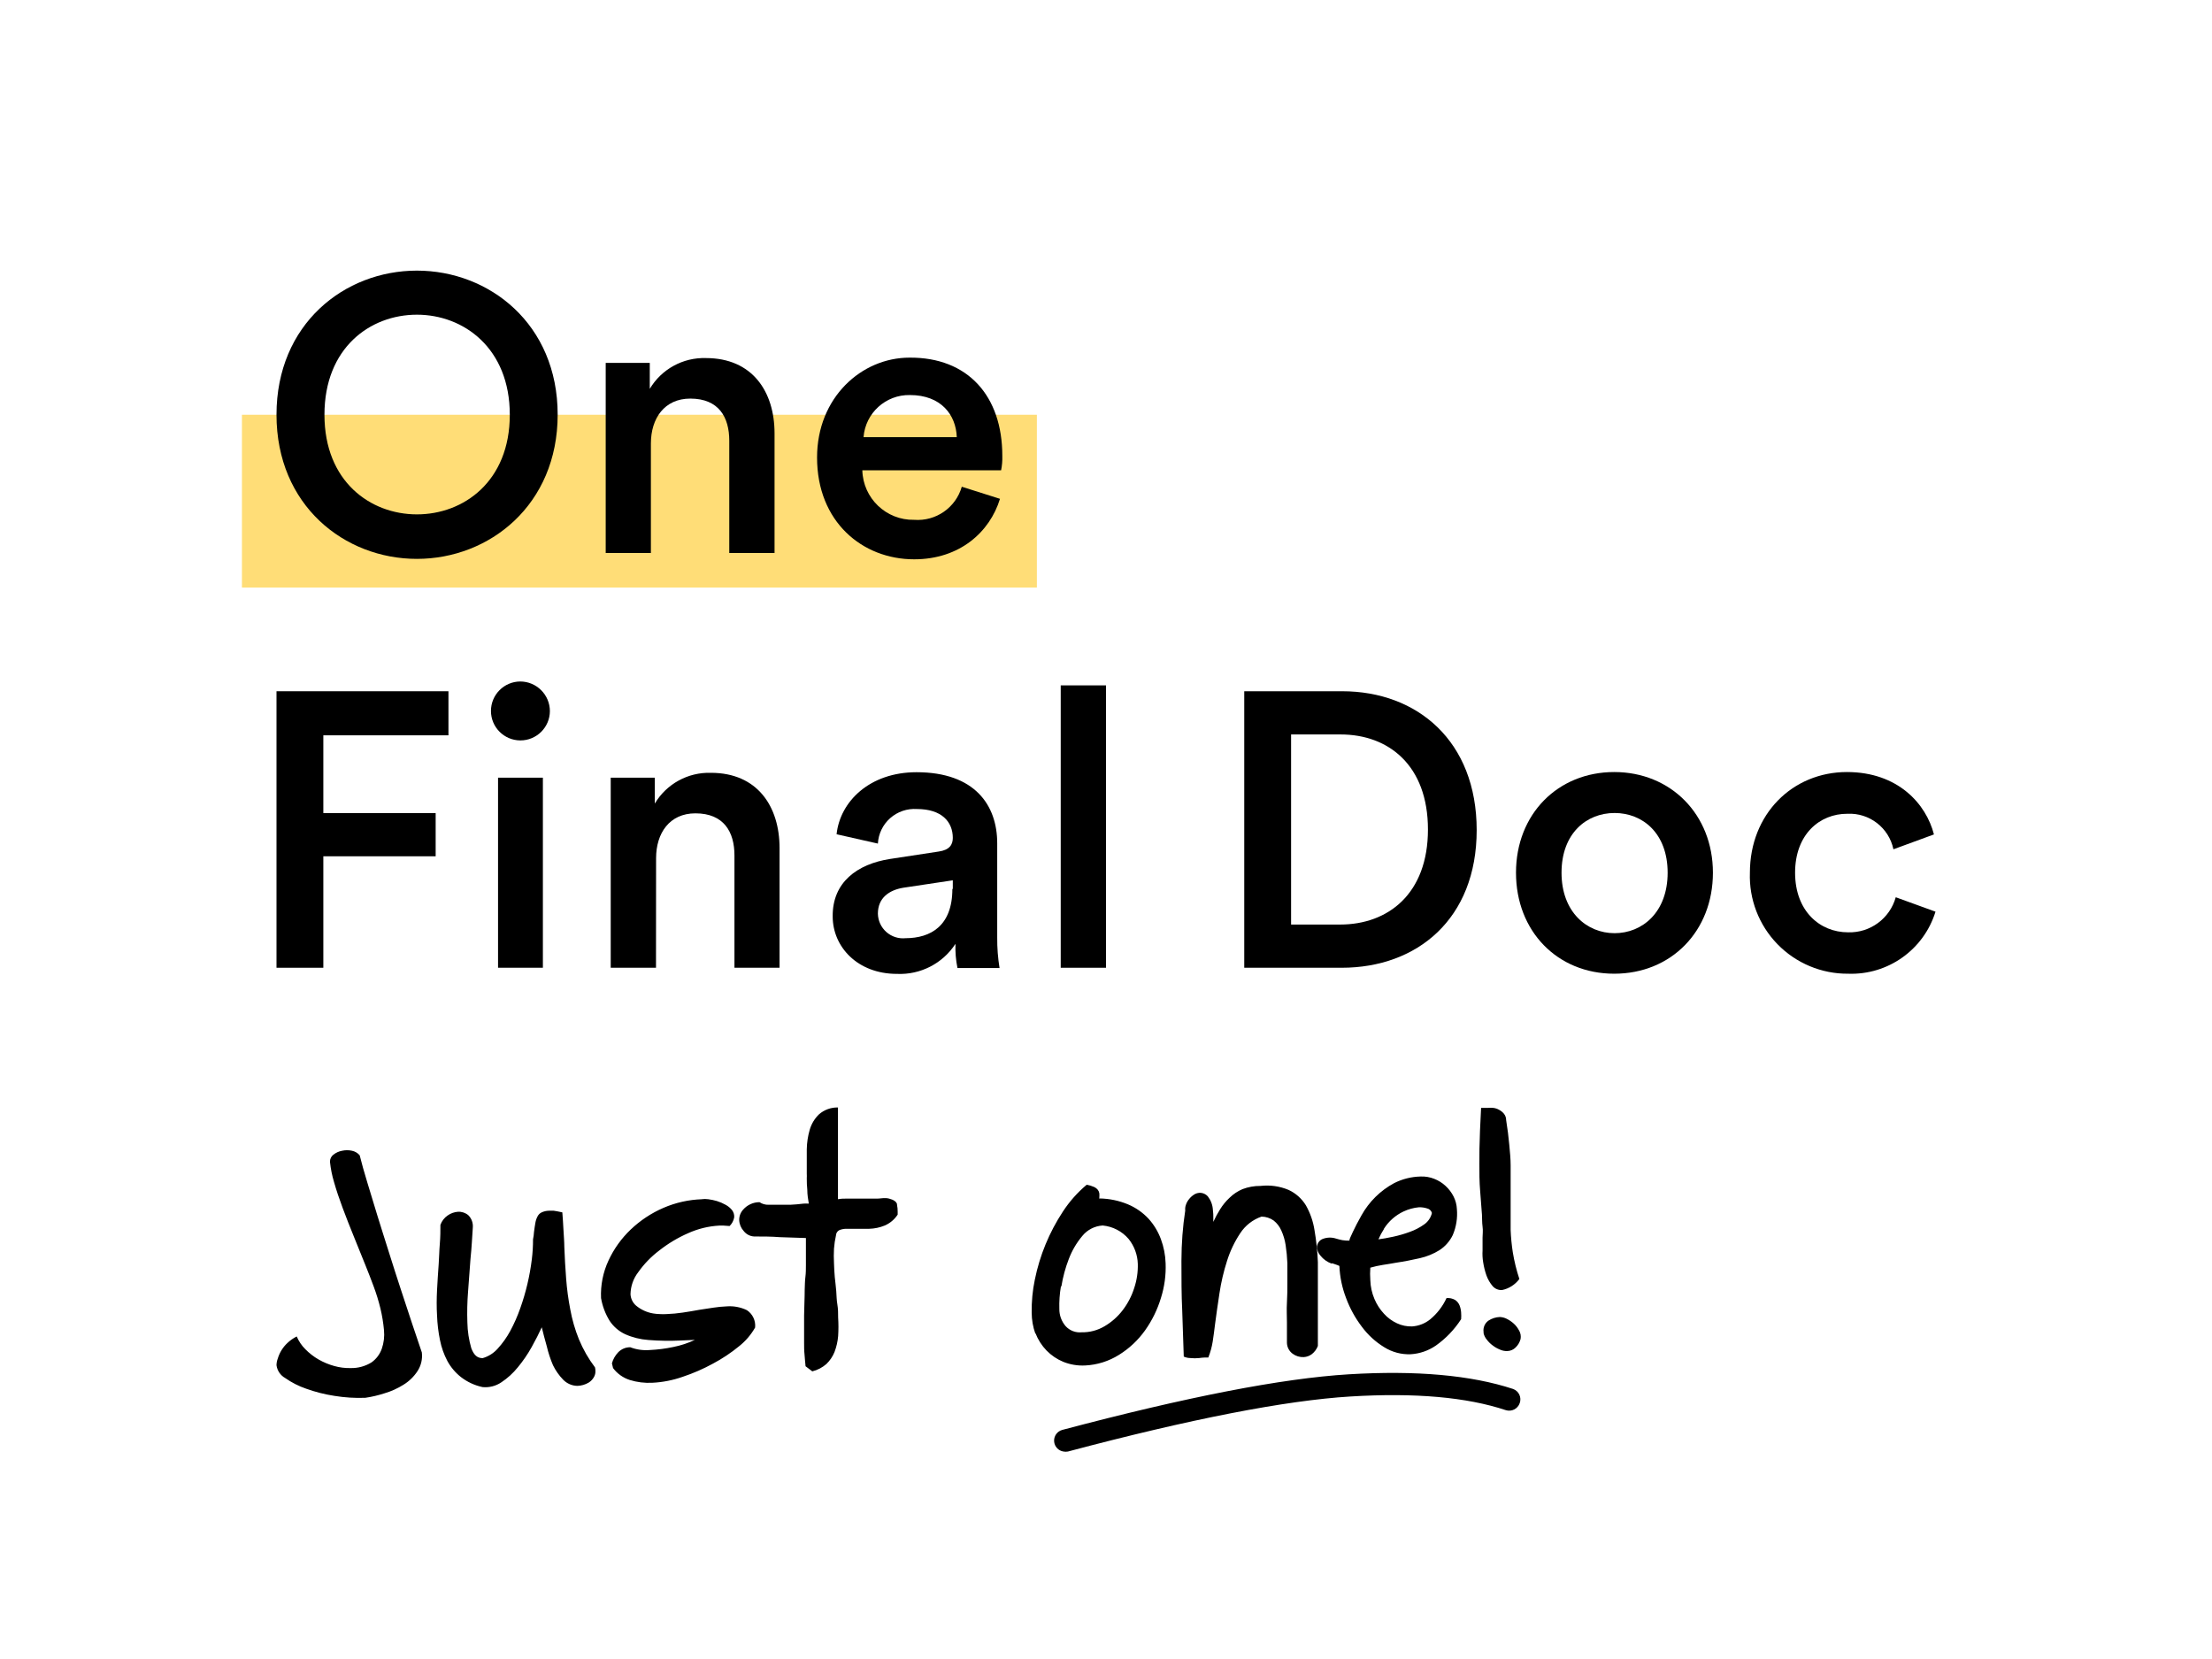
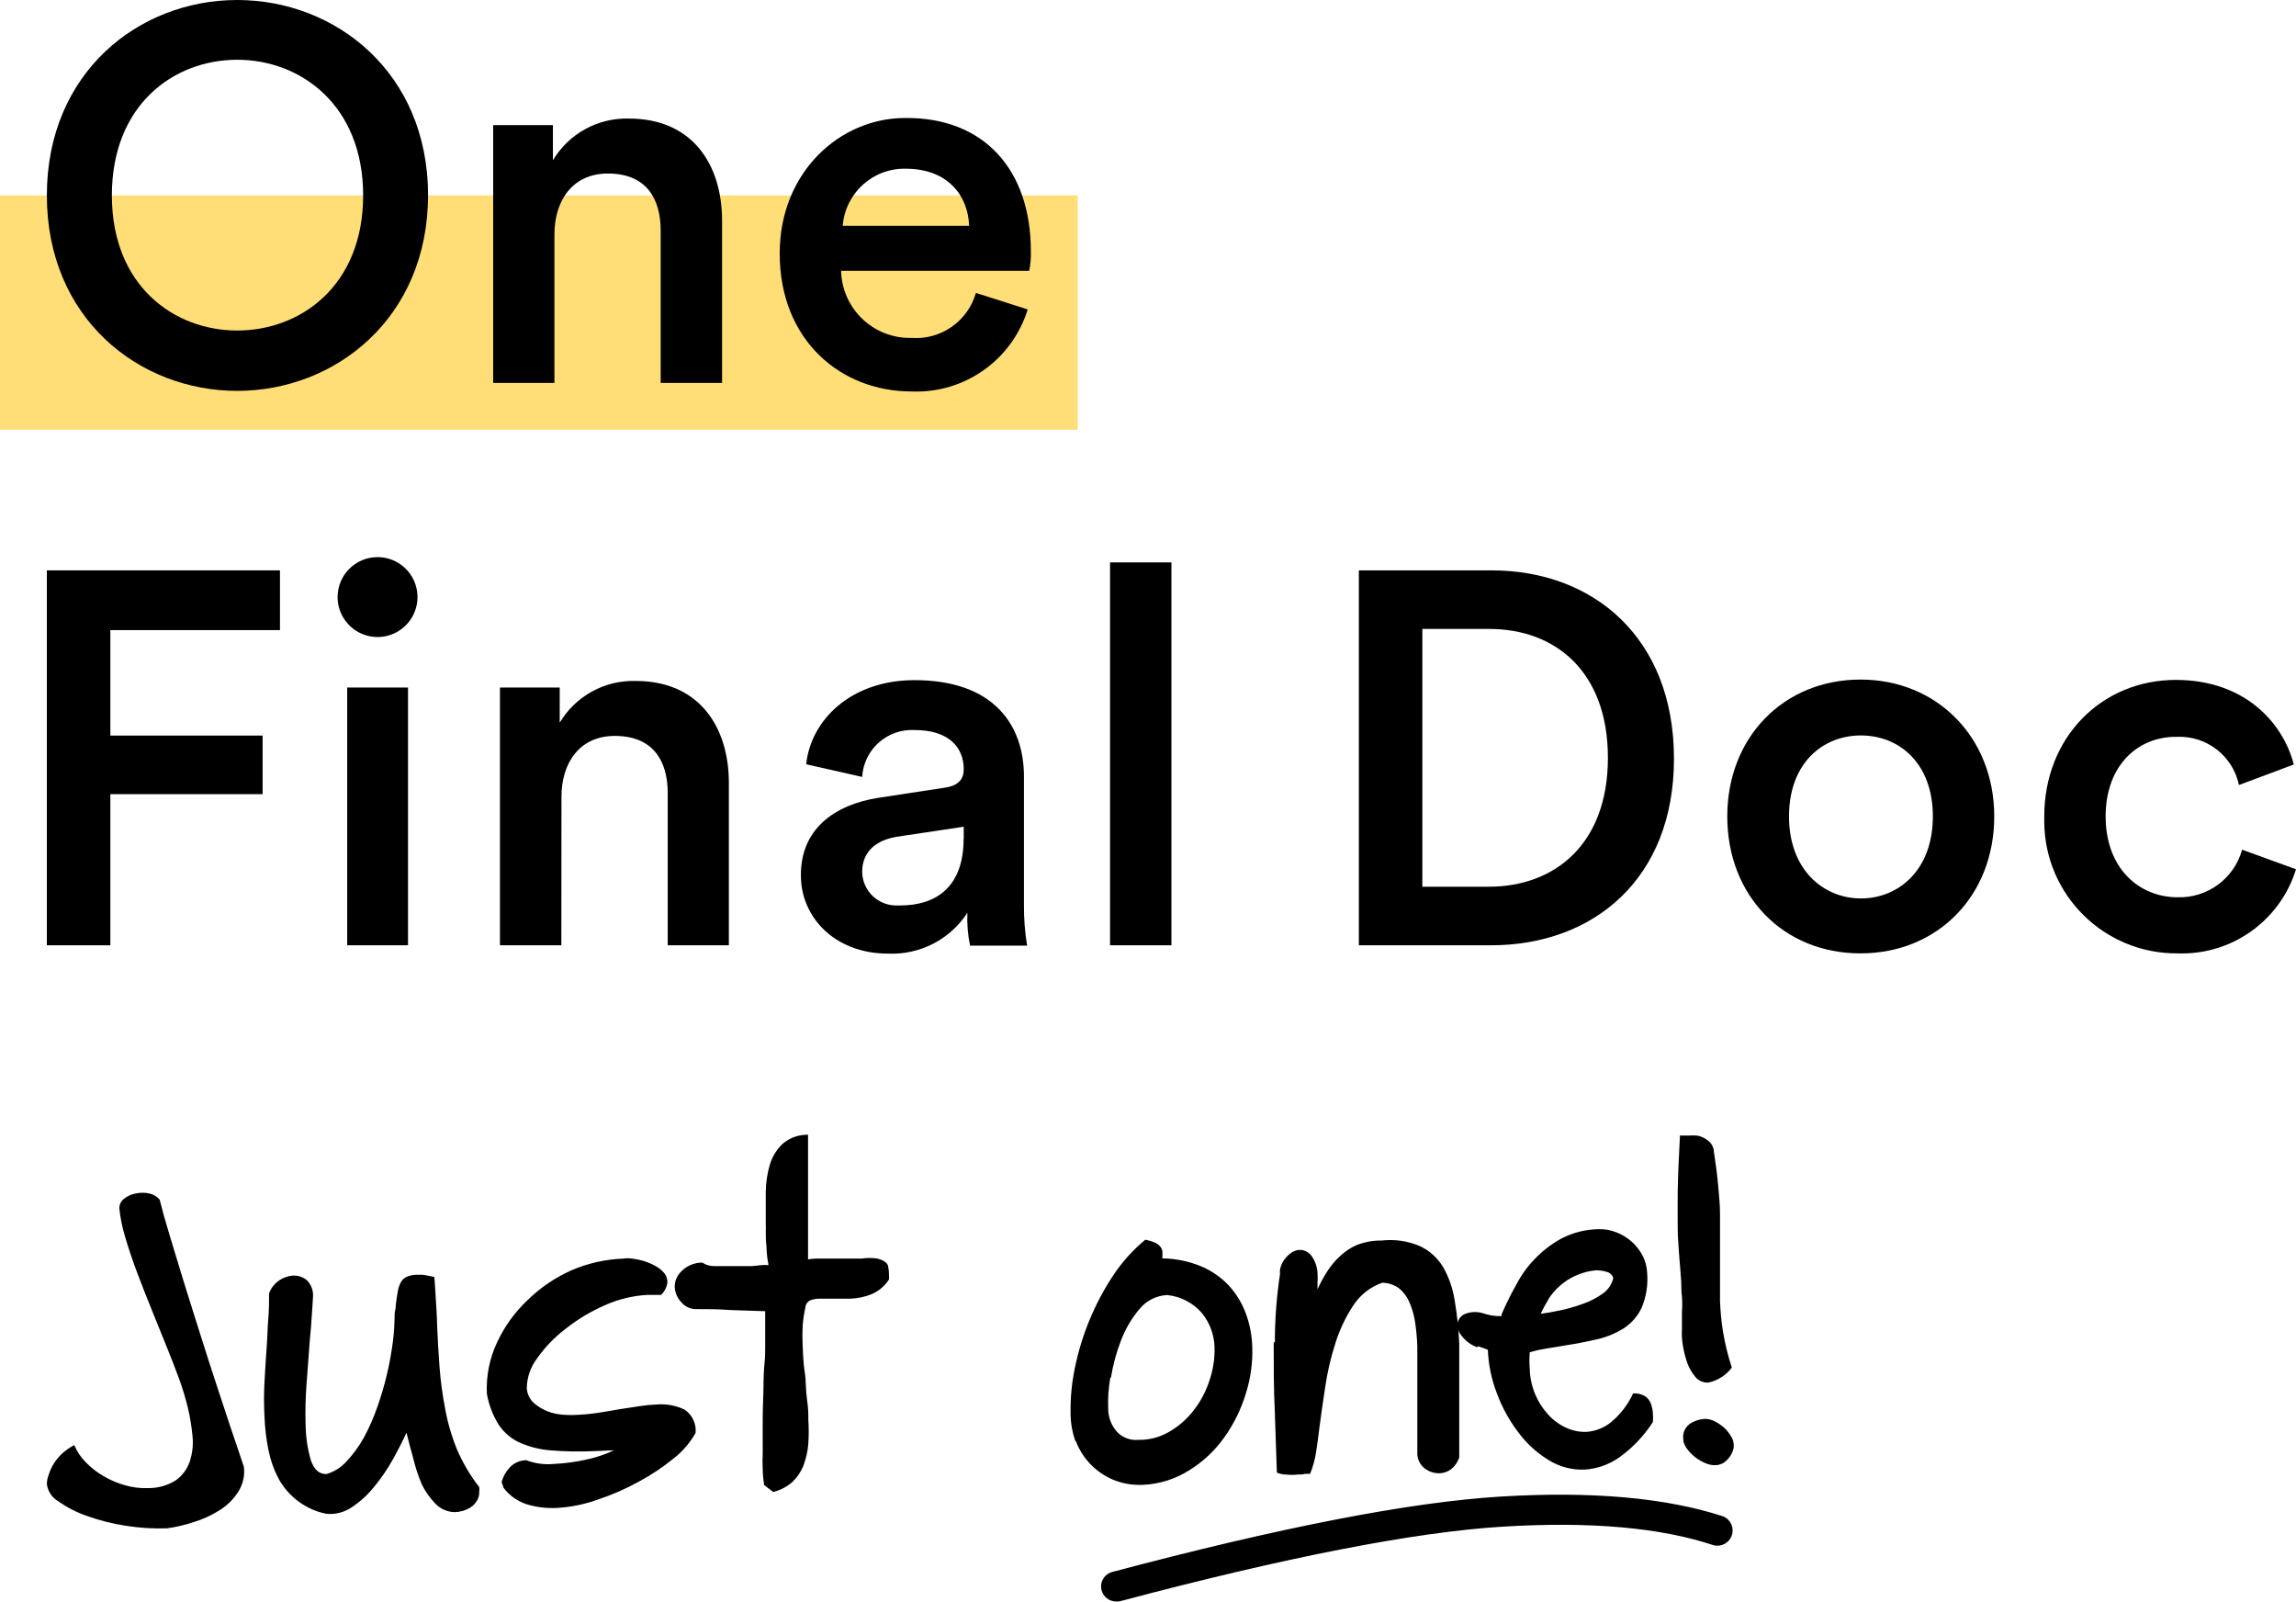
- <svg xmlns="http://www.w3.org/2000/svg" viewBox="0 0 256 192">
+ <svg xmlns="http://www.w3.org/2000/svg" viewBox="0 0 196 136.69">
  <defs>
-     <style>.cls-1{fill:none;}.cls-2{fill:#fd7;}</style>
+     <style>.eb55f71e-486a-478d-9e67-2d0616859aa2{fill:#fd7;}</style>
  </defs>
-   <g id="Layer_2" data-name="Layer 2">
-     <g id="Layer_1-2" data-name="Layer 1">
-       <rect class="cls-1" width="256" height="192" />
-       <rect class="cls-2" x="28" y="48" width="92" height="20" />
-       <path d="M48.25,31.32c8.39,0,16.29,6.19,16.29,16.66s-7.9,16.7-16.29,16.7S32,58.49,32,48,39.85,31.32,48.25,31.32Zm0,28.21C53.67,59.53,59,55.7,59,48S53.67,36.42,48.25,36.42,37.55,40.26,37.55,48,42.88,59.53,48.25,59.53Z" />
-       <path d="M75.33,64H70.1V42h5.1V45a7.3,7.3,0,0,1,6.5-3.56c5.37,0,7.94,3.88,7.94,8.71V64H84.4V51c0-2.71-1.21-4.87-4.51-4.87-3,0-4.56,2.3-4.56,5.19Z" />
-       <path d="M115.73,57.73c-1.17,3.83-4.65,7-9.93,7-6,0-11.24-4.34-11.24-11.78,0-6.95,5.15-11.56,10.7-11.56C112,41.34,116,45.81,116,52.76a7.27,7.27,0,0,1-.14,1.67H99.8a5.88,5.88,0,0,0,6,5.73,5.31,5.31,0,0,0,5.51-3.83Zm-5-7.14c-.09-2.57-1.81-4.87-5.42-4.87a5.28,5.28,0,0,0-5.37,4.87Z" />
-       <path d="M32,112V80H51.9v5.1H37.42v9h13v5h-13V112Z" />
-       <path d="M60.21,78.87a3.44,3.44,0,0,1,3.43,3.43,3.41,3.41,0,1,1-3.43-3.43ZM57.64,112V90h5.19v22Z" />
-       <path d="M75.92,112H70.68V90h5.1V93a7.3,7.3,0,0,1,6.5-3.56c5.37,0,7.94,3.88,7.94,8.71V112H85V99c0-2.71-1.22-4.87-4.52-4.87-3,0-4.55,2.3-4.55,5.19Z" />
-       <path d="M103,99.41l5.64-.86c1.27-.18,1.63-.81,1.63-1.58,0-1.85-1.27-3.34-4.16-3.34a4.24,4.24,0,0,0-4.51,4l-4.78-1.08c.4-3.79,3.83-7.18,9.25-7.18,6.77,0,9.34,3.84,9.34,8.22v10.92a20.68,20.68,0,0,0,.27,3.52h-4.87a11.72,11.72,0,0,1-.23-2.8,7.66,7.66,0,0,1-6.77,3.48c-4.6,0-7.44-3.16-7.44-6.64C96.32,102.12,99.2,100,103,99.41Zm7.27,3.47v-1l-5.73.86c-1.63.27-2.94,1.17-2.94,3a2.91,2.91,0,0,0,3.21,2.84C107.69,108.57,110.22,107.17,110.22,102.88Z" />
-       <path d="M122.76,112V79.32H128V112Z" />
-       <path d="M144,112V80h11.33c8.71,0,15.57,5.78,15.57,16.07S164,112,155.28,112Zm11.1-5c5.56,0,10.16-3.57,10.16-11S160.7,85,155.15,85h-5.73V107Z" />
-       <path d="M198.24,101c0,6.77-4.83,11.69-11.42,11.69s-11.37-4.92-11.37-11.69,4.83-11.65,11.37-11.65S198.24,94.26,198.24,101ZM193,101c0-4.56-2.89-6.91-6.14-6.91s-6.14,2.35-6.14,6.91,2.94,7,6.14,7S193,105.59,193,101Z" />
-       <path d="M207.75,101c0,4.42,2.84,6.9,6.14,6.9a5.55,5.55,0,0,0,5.51-4.06l4.6,1.67a10.19,10.19,0,0,1-10.11,7.18A11.29,11.29,0,0,1,202.52,101c0-6.77,4.92-11.65,11.23-11.65,5.92,0,9.17,3.7,10.07,7.22l-4.69,1.72a5.18,5.18,0,0,0-5.33-4.11C210.59,94.17,207.75,96.56,207.75,101Z" />
-       <path d="M175.12,160.75c-4.85-1.6-11.24-2.17-19-1.7s-18.83,2.63-33.19,6.44a1.28,1.28,0,0,0,.16,2.5,1.42,1.42,0,0,0,.5,0c14.19-3.77,25.18-5.91,32.68-6.37s13.49.08,18,1.58a1.29,1.29,0,0,0,1.61-.81A1.28,1.28,0,0,0,175.12,160.75Zm.7-6.74a2.88,2.88,0,0,0-.61-.81,3.6,3.6,0,0,0-.83-.57,1.94,1.94,0,0,0-.8-.21,2.58,2.58,0,0,0-1.32.42,1.38,1.38,0,0,0-.56,1.34v.13a1.81,1.81,0,0,0,.38.74,3.23,3.23,0,0,0,.67.66,3.51,3.51,0,0,0,.84.48,1.87,1.87,0,0,0,.87.17,1.39,1.39,0,0,0,.92-.39,2.1,2.1,0,0,0,.6-1A1.46,1.46,0,0,0,175.82,154Zm-39.09-8.1c0,2,0,3.94.09,5.74L137,157a1.87,1.87,0,0,0,.78.17,4.46,4.46,0,0,0,1,0,5.38,5.38,0,0,1,.64-.06l.42,0a8.72,8.72,0,0,0,.51-1.85c.09-.58.18-1.25.27-2,.14-1.08.31-2.27.51-3.58a23.7,23.7,0,0,1,.88-3.76,12.55,12.55,0,0,1,1.52-3.19A4.84,4.84,0,0,1,146,140.8a2.5,2.5,0,0,1,1.41.46,3,3,0,0,1,.88,1.15,6.35,6.35,0,0,1,.5,1.69,18.73,18.73,0,0,1,.2,2.1c0,.71,0,1.44,0,2.21s0,1.55-.05,2.35,0,1.52,0,2.3,0,1.55,0,2.33v0a1.61,1.61,0,0,0,.66,1.28,2,2,0,0,0,1.29.39,1.71,1.71,0,0,0,.93-.34,2.17,2.17,0,0,0,.7-.95c0-.78,0-1.6,0-2.47s0-1.68,0-2.43,0-1.68,0-2.49,0-1.58,0-2.31a28.23,28.23,0,0,0-.39-3.7,8.37,8.37,0,0,0-1-2.88,4.63,4.63,0,0,0-2-1.78,6.46,6.46,0,0,0-3.25-.46,5.68,5.68,0,0,0-2.08.37,4.82,4.82,0,0,0-1.5,1,6.44,6.44,0,0,0-1.08,1.31,12.45,12.45,0,0,0-.8,1.48c0-.18,0-.37,0-.56s0-.47-.05-.84a2.78,2.78,0,0,0-.57-1.53,1.23,1.23,0,0,0-1-.43,1.31,1.31,0,0,0-.62.21,2.25,2.25,0,0,0-.56.51,2,2,0,0,0-.37.66,1.47,1.47,0,0,0-.08.67Q136.74,142.88,136.73,145.91Zm37.11,3.39a3.35,3.35,0,0,0,2-1.28,20.27,20.27,0,0,1-.76-3.09,22.38,22.38,0,0,1-.25-2.59c0-.53,0-1.06,0-1.6s0-1.06,0-1.59,0-1.28,0-2,0-1.46,0-2.26-.08-1.54-.16-2.43-.2-1.83-.36-2.83a1.17,1.17,0,0,0-.25-.73,1.84,1.84,0,0,0-.55-.45,1.78,1.78,0,0,0-.67-.23,3.16,3.16,0,0,0-.67,0l-.76,0c-.1,1.91-.17,3.48-.19,4.74s0,2.34,0,3.26c0,.57.05,1.1.08,1.6s.07,1,.11,1.44.07.89.1,1.31,0,.89.07,1.39,0,.84,0,1.28,0,.94,0,1.49v0a6,6,0,0,0,.07,1.35,8.56,8.56,0,0,0,.38,1.53,4.08,4.08,0,0,0,.72,1.24A1.34,1.34,0,0,0,173.84,149.3Zm-54,5a6,6,0,0,0,1.28,2,5.78,5.78,0,0,0,1.94,1.31,6,6,0,0,0,2.52.42,8.1,8.1,0,0,0,3.94-1.24,10.49,10.49,0,0,0,3-2.82,12.89,12.89,0,0,0,1.84-3.76,11.8,11.8,0,0,0,.54-4,8.83,8.83,0,0,0-.55-2.81,7.28,7.28,0,0,0-1.43-2.36,6.94,6.94,0,0,0-2.36-1.65,8.91,8.91,0,0,0-3.32-.69.11.11,0,0,0-.07,0s.07,0,.06-.14a3.19,3.19,0,0,0,0-.45.87.87,0,0,0-.17-.4,1.2,1.2,0,0,0-.44-.34,3.77,3.77,0,0,0-.85-.26,14.07,14.07,0,0,0-2.76,3.11,22.45,22.45,0,0,0-3.25,7.89,17.3,17.3,0,0,0-.36,3.81A7.33,7.33,0,0,0,119.82,154.34Zm3-5.44a15.69,15.69,0,0,1,.85-3.14,9.25,9.25,0,0,1,1.56-2.67,3.29,3.29,0,0,1,2.37-1.22,4.5,4.5,0,0,1,3,1.56,4.84,4.84,0,0,1,1.06,2.87,8.08,8.08,0,0,1-.41,2.79,8.37,8.37,0,0,1-1.33,2.57,7.24,7.24,0,0,1-2.11,1.87,5,5,0,0,1-2.66.7,2.21,2.21,0,0,1-1.84-.71,3,3,0,0,1-.73-2A13.06,13.06,0,0,1,122.78,148.9Zm31.33-2.66.44.15a3,3,0,0,1,.4.16,11.73,11.73,0,0,0,.78,3.73,12.82,12.82,0,0,0,1.83,3.32,9.2,9.2,0,0,0,2.57,2.35,5.36,5.36,0,0,0,3.07.82,5.72,5.72,0,0,0,2.91-1,11.08,11.08,0,0,0,2.93-3.06,5.11,5.11,0,0,0,0-.77,2.79,2.79,0,0,0-.18-.82,1.37,1.37,0,0,0-.51-.63,1.69,1.69,0,0,0-1-.22,7,7,0,0,1-1.89,2.46,3.73,3.73,0,0,1-2.09.82,3.85,3.85,0,0,1-1.75-.36,4.65,4.65,0,0,1-1.51-1.11,5.79,5.79,0,0,1-1.1-1.7,6,6,0,0,1-.48-2.19,9.74,9.74,0,0,1,0-1.44,12.11,12.11,0,0,1,1.45-.32c.49-.07,1-.16,1.51-.25,1-.15,1.9-.33,2.78-.53a7.41,7.41,0,0,0,2.27-.93,4.32,4.32,0,0,0,1.53-1.74,6.26,6.26,0,0,0,.48-3,3.64,3.64,0,0,0-.38-1.46,4.34,4.34,0,0,0-.93-1.23,4.14,4.14,0,0,0-1.31-.82,3.83,3.83,0,0,0-1.57-.27,7.14,7.14,0,0,0-3.08.77,9.46,9.46,0,0,0-3.77,3.72q-.61,1.08-1,1.92l-.32.7c-.08.19-.1.29-.05.31a4.36,4.36,0,0,1-.83-.05,7,7,0,0,1-.76-.19,2.29,2.29,0,0,0-1.59.07,1.06,1.06,0,0,0-.6.83,1.51,1.51,0,0,0,.4,1.08A2.87,2.87,0,0,0,154.11,146.24Zm6-4a5.4,5.4,0,0,1,2.28-2,5.36,5.36,0,0,1,1.77-.48,2.86,2.86,0,0,1,.93.13.75.75,0,0,1,.57.53,2.23,2.23,0,0,1-.89,1.32,6.75,6.75,0,0,1-1.67.87,14.22,14.22,0,0,1-1.93.56c-.65.14-1.22.24-1.7.3A8.26,8.26,0,0,1,160.16,142.25Zm-56.35-2.83c-.08-.3-.38-.51-.91-.65s-1,0-1.37,0l-1.06,0h-.93l-.92,0-.76,0c-.25,0-.54,0-.89.07l0-.76c0-.66,0-1.39,0-2.19s0-1.61,0-2.43c0-.41,0-.86,0-1.35s0-1,0-1.44,0-.91,0-1.34,0-.79,0-1.11a3.22,3.22,0,0,0-2.19.79,4.06,4.06,0,0,0-1.08,1.79,8.68,8.68,0,0,0-.34,2.26c0,.8,0,1.53,0,2.19q0,.34,0,.63a4.52,4.52,0,0,1,0,.54,11.9,11.9,0,0,0,.06,1.33c0,.57.09,1.07.16,1.5v.1a3.9,3.9,0,0,0-.62,0l-.75.08-.76.05-.77,0q-1,0-1.74,0a1.77,1.77,0,0,1-1.05-.3A2.52,2.52,0,0,0,86,140a1.74,1.74,0,0,0-.45,1.22,2,2,0,0,0,.53,1.26,1.63,1.63,0,0,0,1.19.62c1,0,2,0,3,.08l3,.1q0,.93,0,1.68t0,1.44c0,.46,0,.92-.06,1.39s-.06.95-.08,1.46c0,1-.06,2-.07,3s0,2,0,3.14c0,.46,0,.91.05,1.37s.06.91.12,1.36l.78.59a3.88,3.88,0,0,0,1.63-.85,4,4,0,0,0,.94-1.39,6.8,6.8,0,0,0,.42-1.84,16.63,16.63,0,0,0,0-2.14c0-.5,0-1-.09-1.52s-.09-1-.13-1.56-.12-1.08-.17-1.62-.07-1.06-.09-1.59a15.77,15.77,0,0,1,0-1.69,10.56,10.56,0,0,1,.23-1.54.71.71,0,0,1,.38-.6,2.16,2.16,0,0,1,.79-.16h.55l.59,0,.77,0h.77a5.12,5.12,0,0,0,1.8-.38,3.39,3.39,0,0,0,1.49-1.26v-.34A3.63,3.63,0,0,0,103.81,139.42ZM86.44,151.63a4.56,4.56,0,0,0-2.34-.44,13.59,13.59,0,0,0-1.54.15l-1.64.25c-.65.12-1.3.23-1.92.32a16.61,16.61,0,0,1-1.83.17,5.74,5.74,0,0,1-.83,0,5.32,5.32,0,0,1-.74-.07,4.16,4.16,0,0,1-2-.92,1.87,1.87,0,0,1-.63-1.31,4.28,4.28,0,0,1,.89-2.54,11.35,11.35,0,0,1,2.44-2.52,15.31,15.31,0,0,1,3.34-2,10.09,10.09,0,0,1,3.6-.88h.5l.7.05a1.87,1.87,0,0,0,.53-1,1.23,1.23,0,0,0-.24-.83,2.42,2.42,0,0,0-.76-.63,5.19,5.19,0,0,0-1-.43,6.61,6.61,0,0,0-1-.21,2.56,2.56,0,0,0-.77,0h.06a12.26,12.26,0,0,0-4.48,1A12.92,12.92,0,0,0,73,142.29a11.78,11.78,0,0,0-2.58,3.6,9.32,9.32,0,0,0-.86,4.34,7.39,7.39,0,0,0,1,2.64,4.37,4.37,0,0,0,1.79,1.54,8,8,0,0,0,2.69.67,29.58,29.58,0,0,0,3.73.06l1.65-.07a10.86,10.86,0,0,1-2.49.82,16.78,16.78,0,0,1-2.71.35,5.15,5.15,0,0,1-2.28-.32,1.92,1.92,0,0,0-1.41.6,3,3,0,0,0-.71,1.26l.13.55a3.92,3.92,0,0,0,1.94,1.38,7.52,7.52,0,0,0,2.61.32,12.37,12.37,0,0,0,3.51-.69,21.06,21.06,0,0,0,3.53-1.54,18.22,18.22,0,0,0,3-2,7.46,7.46,0,0,0,1.85-2.16A2.14,2.14,0,0,0,86.44,151.63Zm-38.73,1.6c-.41-1.23-.84-2.54-1.3-3.94s-.92-2.83-1.38-4.3-.92-2.89-1.34-4.26l-1.18-3.88c-.37-1.21-.66-2.25-.88-3.14a1.58,1.58,0,0,0-.89-.53,2.63,2.63,0,0,0-1.15,0,2.26,2.26,0,0,0-1,.45,1,1,0,0,0-.4.84,12.66,12.66,0,0,0,.47,2.34q.4,1.4,1,3c.4,1.07.83,2.17,1.3,3.32s.92,2.26,1.35,3.34q.45,1.11.93,2.4a22.31,22.31,0,0,1,.79,2.57,17.81,17.81,0,0,1,.41,2.5,5.05,5.05,0,0,1-.26,2.17A3.26,3.26,0,0,1,43,157.67a4.38,4.38,0,0,1-2.39.66,6.43,6.43,0,0,1-1.93-.24,7.87,7.87,0,0,1-1.82-.76,7.18,7.18,0,0,1-1.52-1.18,4.65,4.65,0,0,1-1-1.48,4.62,4.62,0,0,0-1.08.76,4.07,4.07,0,0,0-1.11,1.79A2.31,2.31,0,0,0,32,158a2,2,0,0,0,1,1.48,9.73,9.73,0,0,0,2.44,1.24,17.46,17.46,0,0,0,3.28.83,18,18,0,0,0,3.56.22,13.48,13.48,0,0,0,2.22-.52,8.72,8.72,0,0,0,2.21-1,5.14,5.14,0,0,0,1.61-1.57,3.23,3.23,0,0,0,.5-2.16C48.49,155.54,48.13,154.46,47.71,153.23ZM67,155a17.59,17.59,0,0,1-1-3.45,30.49,30.49,0,0,1-.48-3.58q-.14-1.81-.21-3.66c0-.59-.06-1.25-.1-2s-.08-1.39-.13-2c-.44-.1-.78-.16-1-.19l-.56,0a2.07,2.07,0,0,0-.83.19,1,1,0,0,0-.48.47,2.46,2.46,0,0,0-.25.74c-.05.3-.11.66-.16,1.07a5.43,5.43,0,0,1-.11.83,18.68,18.68,0,0,1-.14,2.32,26.53,26.53,0,0,1-1.34,5.67,18.26,18.26,0,0,1-1.16,2.63,10.24,10.24,0,0,1-1.46,2.05,3.69,3.69,0,0,1-1.73,1.09c-.61,0-1-.33-1.31-1.13a11.42,11.42,0,0,1-.46-3,31.25,31.25,0,0,1,.08-3.57c.1-1.28.19-2.54.28-3.78.07-.66.12-1.31.16-1.93s.08-1.19.11-1.71a1.79,1.79,0,0,0-.52-1.42,1.71,1.71,0,0,0-1.2-.4,2.38,2.38,0,0,0-1.18.42,2.22,2.22,0,0,0-.85,1.1c0,.66,0,1.4-.07,2.2s-.07,1.57-.13,2.33c-.07,1-.14,2-.19,3s-.06,2,0,2.95a17.1,17.1,0,0,0,.34,2.85,8.85,8.85,0,0,0,.86,2.43,6.07,6.07,0,0,0,1.59,1.87,6.2,6.2,0,0,0,2.47,1.14,3.29,3.29,0,0,0,2.18-.55,8.4,8.4,0,0,0,1.91-1.74,15.32,15.32,0,0,0,1.59-2.32c.47-.84.86-1.61,1.18-2.31.16.68.36,1.41.58,2.2A13.24,13.24,0,0,0,64,158a6.52,6.52,0,0,0,1.18,1.68,2.35,2.35,0,0,0,1.64.71,2.72,2.72,0,0,0,1.31-.38,1.74,1.74,0,0,0,.62-.66,1.3,1.3,0,0,0,.16-.67,1.58,1.58,0,0,0-.05-.43A14.69,14.69,0,0,1,67,155Z" />
+   <g id="af25f199-19f7-41b5-bfc0-860190eefc9b" data-name="Layer 2">
+     <g id="fc8e8dc3-fec1-4461-8e17-18e82b2b38ff" data-name="Layer 1">
+       <g id="b3cb8b56-8560-410e-99c6-f5a4d130502f" data-name="Layer 1-2">
+         <rect class="eb55f71e-486a-478d-9e67-2d0616859aa2" y="16.68" width="92" height="20" />
+         <path d="M20.25,0c8.39,0,16.29,6.19,16.29,16.66s-7.9,16.7-16.29,16.7S4,27.17,4,16.68,11.85,0,20.25,0Zm0,28.21C25.67,28.21,31,24.38,31,16.68S25.67,5.1,20.25,5.1,9.55,8.94,9.55,16.68,14.88,28.21,20.25,28.21Z" />
+         <path d="M47.33,32.68H42.1v-22h5.1v3a7.31,7.31,0,0,1,6.5-3.56c5.37,0,7.94,3.88,7.94,8.71V32.68H56.4v-13c0-2.71-1.21-4.87-4.51-4.87-3,0-4.56,2.3-4.56,5.19Z" />
+         <path d="M87.73,26.41a9.94,9.94,0,0,1-9.93,7c-6,0-11.24-4.34-11.24-11.78,0-6.95,5.15-11.56,10.7-11.56C84,10,88,14.49,88,21.44a7.2,7.2,0,0,1-.14,1.67H71.8a5.87,5.87,0,0,0,6,5.73A5.32,5.32,0,0,0,83.31,25Zm-5-7.14c-.09-2.57-1.81-4.87-5.42-4.87a5.28,5.28,0,0,0-5.37,4.87Z" />
+         <path d="M4,80.68v-32H23.9v5.1H9.42v9h13v5h-13v12.9Z" />
+         <path d="M32.21,47.55a3.41,3.41,0,1,1-3.39,3.39A3.41,3.41,0,0,1,32.21,47.55ZM29.64,80.68v-22h5.19v22Z" />
+         <path d="M47.92,80.68H42.68v-22h5.1v3a7.31,7.31,0,0,1,6.5-3.56c5.37,0,7.94,3.88,7.94,8.71V80.68H57v-13c0-2.71-1.22-4.87-4.52-4.87-3,0-4.55,2.3-4.55,5.19Z" />
+         <path d="M75,68.09l5.64-.86c1.27-.18,1.63-.81,1.63-1.58,0-1.85-1.27-3.34-4.16-3.34a4.25,4.25,0,0,0-4.51,4v0l-4.78-1.08c.4-3.79,3.83-7.18,9.25-7.18,6.77,0,9.34,3.84,9.34,8.22V77.19a20.71,20.71,0,0,0,.27,3.52H82.81a11.44,11.44,0,0,1-.23-2.8,7.67,7.67,0,0,1-6.77,3.48c-4.6,0-7.44-3.16-7.44-6.64C68.32,70.8,71.2,68.68,75,68.09Zm7.27,3.47v-1l-5.73.86c-1.63.27-2.94,1.17-2.94,3a2.91,2.91,0,0,0,3,2.86l.25,0c2.88,0,5.41-1.41,5.41-5.7Z" />
+         <path d="M94.76,80.68V48H100V80.68Z" />
+         <path d="M116,80.68v-32h11.33c8.71,0,15.57,5.78,15.57,16.07S136,80.68,127.28,80.68Zm11.1-5c5.56,0,10.16-3.57,10.16-11s-4.56-11-10.11-11h-5.73v22Z" />
+         <path d="M170.24,69.68c0,6.77-4.83,11.69-11.42,11.69s-11.37-4.92-11.37-11.69S152.28,58,158.82,58,170.24,62.94,170.24,69.68Zm-5.24,0c0-4.56-2.89-6.91-6.14-6.91s-6.14,2.35-6.14,6.91,2.94,7,6.14,7S165,74.27,165,69.68Z" />
+         <path d="M179.75,69.68c0,4.42,2.84,6.9,6.14,6.9a5.54,5.54,0,0,0,5.51-4.06l4.6,1.67a10.19,10.19,0,0,1-10.11,7.18,11.29,11.29,0,0,1-11.38-11.2c0-.17,0-.33,0-.49,0-6.77,4.92-11.65,11.23-11.65,5.92,0,9.17,3.7,10.07,7.22L191.13,67a5.18,5.18,0,0,0-5.33-4.11C182.59,62.85,179.75,65.24,179.75,69.68Z" />
+         <path d="M147.12,129.43c-4.85-1.6-11.24-2.17-19-1.7s-18.83,2.63-33.19,6.44a1.28,1.28,0,0,0,.16,2.5,1.4,1.4,0,0,0,.5,0c14.19-3.77,25.18-5.91,32.68-6.37s13.49.08,18,1.58a1.3,1.3,0,0,0,.85-2.45Zm.7-6.74a2.83,2.83,0,0,0-.61-.81,3.6,3.6,0,0,0-.83-.57,1.87,1.87,0,0,0-.8-.21,2.58,2.58,0,0,0-1.32.42,1.37,1.37,0,0,0-.56,1.34V123a1.86,1.86,0,0,0,.38.74,3.7,3.7,0,0,0,1.51,1.14,1.86,1.86,0,0,0,.87.17,1.39,1.39,0,0,0,.92-.39,2.11,2.11,0,0,0,.6-1,1.49,1.49,0,0,0-.16-1Zm-39.09-8.1c0,2,0,3.94.09,5.74l.18,5.35a1.89,1.89,0,0,0,.78.17,4.18,4.18,0,0,0,1,0c.21,0,.43,0,.64-.06h.42a8.61,8.61,0,0,0,.51-1.85c.09-.58.18-1.25.27-2,.14-1.08.31-2.27.51-3.58a23.07,23.07,0,0,1,.88-3.76,12.63,12.63,0,0,1,1.52-3.19,4.86,4.86,0,0,1,2.47-1.93,2.52,2.52,0,0,1,1.41.46,3.11,3.11,0,0,1,.88,1.15,6.7,6.7,0,0,1,.5,1.69,18.64,18.64,0,0,1,.2,2.1v2.21c0,.77,0,1.55,0,2.35s0,1.52,0,2.3v2.33h0a1.62,1.62,0,0,0,.66,1.28,2,2,0,0,0,1.29.39,1.73,1.73,0,0,0,.93-.34,2.13,2.13,0,0,0,.7-1v-9.7a28.65,28.65,0,0,0-.39-3.7,8.24,8.24,0,0,0-1-2.88,4.6,4.6,0,0,0-2-1.78,6.47,6.47,0,0,0-3.25-.46,5.67,5.67,0,0,0-2.08.37,4.92,4.92,0,0,0-1.5,1,6.44,6.44,0,0,0-1.08,1.31,11.72,11.72,0,0,0-.8,1.48v-.56a5.87,5.87,0,0,0,0-.84,2.74,2.74,0,0,0-.57-1.53,1.24,1.24,0,0,0-1-.43,1.39,1.39,0,0,0-.62.21,2.47,2.47,0,0,0-.56.51,2,2,0,0,0-.37.66,1.38,1.38,0,0,0-.08.67,38.79,38.79,0,0,0-.44,5.81ZM145.84,118a3.35,3.35,0,0,0,2-1.28,20.5,20.5,0,0,1-.76-3.09,22.48,22.48,0,0,1-.25-2.59v-7.45c0-.8-.08-1.54-.16-2.43s-.2-1.83-.36-2.83a1.22,1.22,0,0,0-.25-.73,1.84,1.84,0,0,0-.55-.45,1.78,1.78,0,0,0-.67-.23,3.75,3.75,0,0,0-.67,0h-.76c-.1,1.91-.17,3.48-.19,4.74s0,2.34,0,3.26c0,.57.05,1.1.08,1.6s.07,1,.11,1.44.07.89.1,1.31,0,.89.07,1.39a7.81,7.81,0,0,1,0,1.28v1.49h0a6.12,6.12,0,0,0,.07,1.35,9,9,0,0,0,.38,1.53,4.07,4.07,0,0,0,.72,1.24,1.33,1.33,0,0,0,1.09.45Zm-54,5a5.83,5.83,0,0,0,3.22,3.31,6,6,0,0,0,2.52.42,8.09,8.09,0,0,0,3.94-1.24,10.35,10.35,0,0,0,3-2.82,12.77,12.77,0,0,0,1.84-3.76,11.79,11.79,0,0,0,.54-4,9,9,0,0,0-.55-2.81,7.32,7.32,0,0,0-1.43-2.36,7,7,0,0,0-2.36-1.65,9,9,0,0,0-3.32-.69h-.07s.07,0,.06-.14a3.38,3.38,0,0,0,0-.45.84.84,0,0,0-.17-.4,1.22,1.22,0,0,0-.44-.34,3.63,3.63,0,0,0-.85-.26A13.88,13.88,0,0,0,95,108.9a22.47,22.47,0,0,0-3.25,7.89,17.39,17.39,0,0,0-.36,3.81,7.17,7.17,0,0,0,.42,2.42Zm3-5.44a15.51,15.51,0,0,1,.85-3.14,9.31,9.31,0,0,1,1.56-2.67,3.28,3.28,0,0,1,2.37-1.22,4.51,4.51,0,0,1,3,1.56,4.84,4.84,0,0,1,1.06,2.87,8,8,0,0,1-.41,2.79,8.27,8.27,0,0,1-1.33,2.57,7.13,7.13,0,0,1-2.11,1.87,5,5,0,0,1-2.66.7,2.21,2.21,0,0,1-1.84-.71,3,3,0,0,1-.73-2,12.4,12.4,0,0,1,.18-2.58Zm31.33-2.66.44.15a2.78,2.78,0,0,1,.4.16,11.61,11.61,0,0,0,.78,3.73,12.81,12.81,0,0,0,1.83,3.32,9.15,9.15,0,0,0,2.57,2.35,5.38,5.38,0,0,0,3.07.82,5.74,5.74,0,0,0,2.91-1,11.09,11.09,0,0,0,2.93-3.06,5,5,0,0,0,0-.77,2.87,2.87,0,0,0-.18-.82,1.32,1.32,0,0,0-.51-.63,1.73,1.73,0,0,0-1-.22,7,7,0,0,1-1.89,2.46,3.75,3.75,0,0,1-2.09.82,3.8,3.8,0,0,1-1.75-.36,4.59,4.59,0,0,1-1.51-1.11,5.77,5.77,0,0,1-1.1-1.7,5.9,5.9,0,0,1-.48-2.19,8.65,8.65,0,0,1,0-1.44,12.11,12.11,0,0,1,1.45-.32c.49-.07,1-.16,1.51-.25,1-.15,1.9-.33,2.78-.53a7.5,7.5,0,0,0,2.27-.93,4.29,4.29,0,0,0,1.53-1.74,6.31,6.31,0,0,0,.48-3,3.52,3.52,0,0,0-.38-1.46,4.26,4.26,0,0,0-2.24-2,3.83,3.83,0,0,0-1.57-.27,7.19,7.19,0,0,0-3.08.77,9.5,9.5,0,0,0-3.77,3.72c-.41.72-.74,1.36-1,1.92l-.32.7c-.08.19-.1.29-.05.31a4.57,4.57,0,0,1-.83-.05,6.49,6.49,0,0,1-.76-.19,2.29,2.29,0,0,0-1.59.07,1.06,1.06,0,0,0-.6.83,1.53,1.53,0,0,0,.4,1.08,2.9,2.9,0,0,0,1.29.92Zm6-4a5.39,5.39,0,0,1,2.28-2,5.48,5.48,0,0,1,1.77-.48,2.91,2.91,0,0,1,.93.13.77.77,0,0,1,.57.53,2.23,2.23,0,0,1-.89,1.32,6.64,6.64,0,0,1-1.67.87,14.22,14.22,0,0,1-1.93.56c-.65.14-1.22.24-1.7.3a8.91,8.91,0,0,1,.63-1.18Zm-56.35-2.83c-.08-.3-.38-.51-.91-.65a4.46,4.46,0,0,0-1.37,0H69.87a4.27,4.27,0,0,0-.89.07V96.85a3.21,3.21,0,0,0-2.19.79,4.08,4.08,0,0,0-1.08,1.79,8.65,8.65,0,0,0-.34,2.26v2.82a4.86,4.86,0,0,1,0,.54c0,.44,0,.89.06,1.33a9,9,0,0,0,.16,1.5v.1a3.21,3.21,0,0,0-.62,0l-.75.08-.76,0H61a1.79,1.79,0,0,1-1.05-.3,2.52,2.52,0,0,0-1.9.87,1.76,1.76,0,0,0-.45,1.22,2,2,0,0,0,.53,1.26,1.63,1.63,0,0,0,1.19.62c1,0,2,0,3,.08l3,.1v3.12a10.85,10.85,0,0,1-.06,1.39c-.06.47-.06,1-.08,1.46,0,1-.06,2-.07,3s0,2,0,3.14a12.55,12.55,0,0,0,0,1.37c0,.46.06.91.12,1.36l.78.59a3.93,3.93,0,0,0,1.63-.85,4,4,0,0,0,.94-1.39,6.83,6.83,0,0,0,.42-1.84,15.28,15.28,0,0,0,0-2.14,8.73,8.73,0,0,0-.09-1.52,15.37,15.37,0,0,1-.13-1.56c0-.56-.12-1.08-.17-1.62s-.07-1.06-.09-1.59a15.88,15.88,0,0,1,0-1.69,11.44,11.44,0,0,1,.23-1.54.73.73,0,0,1,.38-.6,2.14,2.14,0,0,1,.79-.16H72.6a5.27,5.27,0,0,0,1.8-.38,3.32,3.32,0,0,0,1.49-1.26v-.34a3.71,3.71,0,0,0-.08-.81ZM58.44,120.31a4.6,4.6,0,0,0-2.34-.44,13.16,13.16,0,0,0-1.54.15l-1.64.25c-.65.12-1.3.23-1.92.32a16.17,16.17,0,0,1-1.83.17,5.75,5.75,0,0,1-.83,0,6,6,0,0,1-.74-.07,4.13,4.13,0,0,1-2-.92,1.84,1.84,0,0,1-.63-1.31,4.33,4.33,0,0,1,.89-2.54,11.44,11.44,0,0,1,2.44-2.52,15.09,15.09,0,0,1,3.34-2,10.23,10.23,0,0,1,3.6-.88h.5l.7,0a1.85,1.85,0,0,0,.53-1,1.23,1.23,0,0,0-.24-.83,2.56,2.56,0,0,0-.76-.63,5.2,5.2,0,0,0-1-.43,5.74,5.74,0,0,0-1-.21,2.49,2.49,0,0,0-.77,0h.06a12.37,12.37,0,0,0-4.48,1A12.76,12.76,0,0,0,45,111a11.78,11.78,0,0,0-2.58,3.6,9.3,9.3,0,0,0-.86,4.34,7.37,7.37,0,0,0,1,2.64,4.31,4.31,0,0,0,1.79,1.54,8.06,8.06,0,0,0,2.69.67,29,29,0,0,0,3.73.06l1.65-.07a10.85,10.85,0,0,1-2.49.82,16.48,16.48,0,0,1-2.71.35,5.08,5.08,0,0,1-2.28-.32,1.94,1.94,0,0,0-1.41.6,3,3,0,0,0-.71,1.26L43,127a4,4,0,0,0,1.94,1.38,7.43,7.43,0,0,0,2.61.32A12.35,12.35,0,0,0,51,128a20.85,20.85,0,0,0,3.53-1.54,18.87,18.87,0,0,0,3-2,7.38,7.38,0,0,0,1.85-2.16A2.15,2.15,0,0,0,58.44,120.31Zm-38.73,1.6c-.41-1.23-.84-2.54-1.3-3.94s-.92-2.83-1.38-4.3-.92-2.89-1.34-4.26l-1.18-3.88c-.37-1.21-.66-2.25-.88-3.14a1.58,1.58,0,0,0-.89-.53,2.79,2.79,0,0,0-1.15,0,2.28,2.28,0,0,0-1,.45,1,1,0,0,0-.4.84,12.44,12.44,0,0,0,.47,2.34c.27.93.6,1.93,1,3s.83,2.17,1.3,3.32.92,2.26,1.35,3.34q.45,1.11.93,2.4a23.1,23.1,0,0,1,.79,2.57,17.61,17.61,0,0,1,.41,2.5,5.17,5.17,0,0,1-.26,2.17A3.26,3.26,0,0,1,15,126.35a4.4,4.4,0,0,1-2.39.66,6.31,6.31,0,0,1-1.93-.24A7.87,7.87,0,0,1,8.86,126a7,7,0,0,1-1.52-1.18,4.5,4.5,0,0,1-1-1.48,4.79,4.79,0,0,0-1.08.76,4.14,4.14,0,0,0-1.11,1.79,2.3,2.3,0,0,0-.15.78,2,2,0,0,0,1,1.48,9.67,9.67,0,0,0,2.44,1.24,17.52,17.52,0,0,0,3.28.83,18.47,18.47,0,0,0,3.56.22,13,13,0,0,0,2.22-.52,9,9,0,0,0,2.21-1,5,5,0,0,0,1.61-1.57,3.23,3.23,0,0,0,.5-2.16c-.33-1-.69-2.06-1.11-3.29ZM39,123.68a17.25,17.25,0,0,1-1-3.45,30.78,30.78,0,0,1-.48-3.58q-.14-1.82-.21-3.66c0-.59-.06-1.25-.1-2s-.08-1.39-.13-2c-.44-.1-.78-.16-1-.19h-.56a2.14,2.14,0,0,0-.83.19,1,1,0,0,0-.48.47,2.4,2.4,0,0,0-.25.74c-.05.3-.11.66-.16,1.07a5.71,5.71,0,0,1-.11.83,19.93,19.93,0,0,1-.14,2.32,27,27,0,0,1-1.34,5.67,17.65,17.65,0,0,1-1.16,2.63,10.19,10.19,0,0,1-1.46,2,3.64,3.64,0,0,1-1.73,1.09c-.61,0-1-.33-1.31-1.13a11.3,11.3,0,0,1-.46-3,32.73,32.73,0,0,1,.08-3.57c.1-1.28.19-2.54.28-3.78.07-.66.12-1.31.16-1.93s.08-1.19.11-1.71a1.81,1.81,0,0,0-.52-1.42,1.73,1.73,0,0,0-1.2-.4,2.4,2.4,0,0,0-1.18.42,2.26,2.26,0,0,0-.85,1.1c0,.66,0,1.4-.07,2.2s-.07,1.57-.13,2.33c-.07,1-.14,2-.19,3a26.39,26.39,0,0,0,0,3,17.06,17.06,0,0,0,.34,2.85,9,9,0,0,0,.86,2.43,6,6,0,0,0,4.06,3,3.3,3.3,0,0,0,2.18-.55,8.32,8.32,0,0,0,1.91-1.74,15.36,15.36,0,0,0,1.59-2.32c.47-.84.86-1.61,1.18-2.31.16.68.36,1.41.58,2.2a14,14,0,0,0,.72,2.19,6.37,6.37,0,0,0,1.18,1.68,2.35,2.35,0,0,0,1.64.71,2.65,2.65,0,0,0,1.31-.38,1.71,1.71,0,0,0,.62-.66,1.3,1.3,0,0,0,.16-.67,1.58,1.58,0,0,0,0-.43A14.55,14.55,0,0,1,39,123.68Z" />
+       </g>
    </g>
  </g>
</svg>
